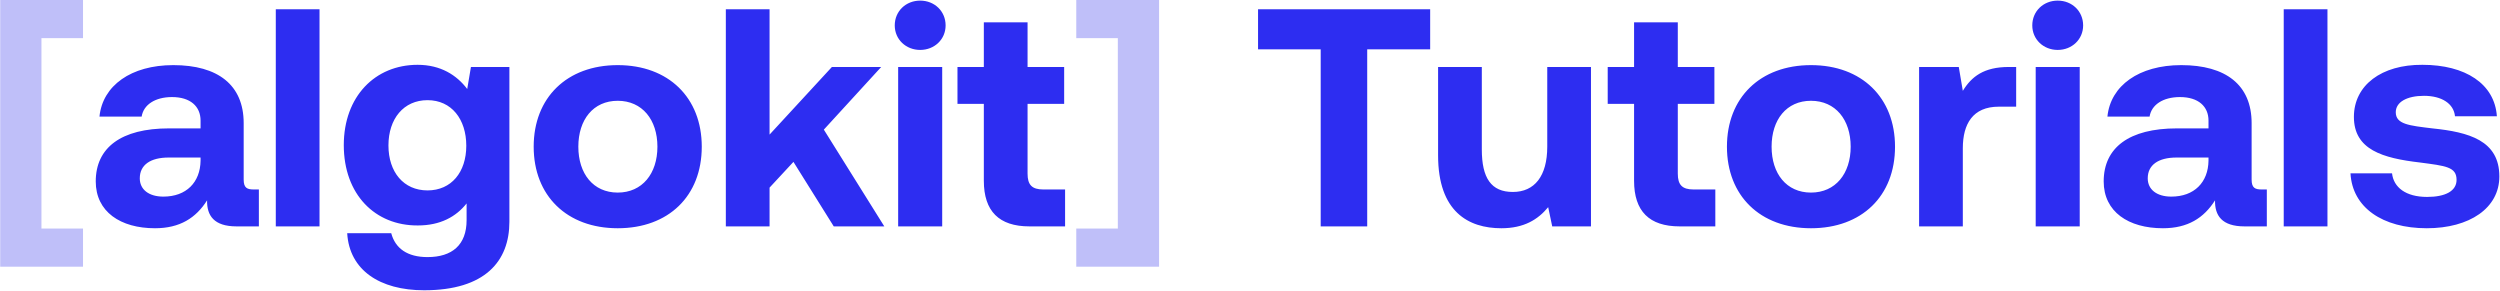
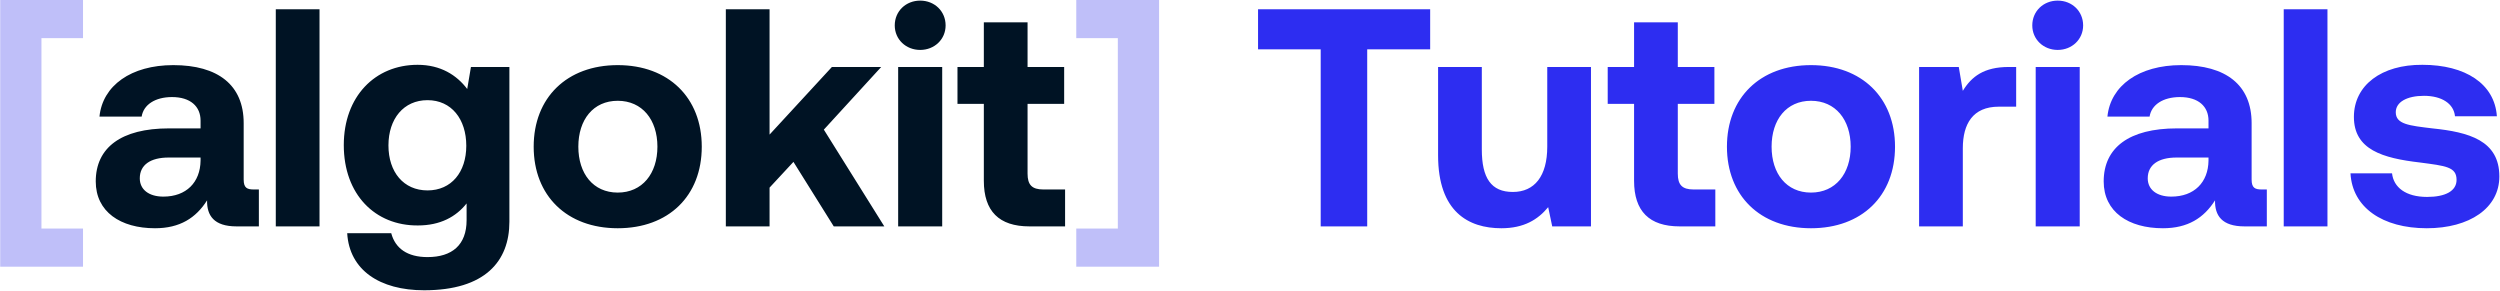
<svg xmlns="http://www.w3.org/2000/svg" width="1281" height="149" viewBox="0 0 1281 149" fill="none">
  <path d="M0.104 136.658V-0.003H42.533V19.543H21.239V117.112H42.533V136.658H0.104ZM593.912 -0.003V136.658H551.483V117.112H572.777V19.543H551.483V-0.003H593.912Z" fill="#BFBFF9" />
-   <path d="M130.104 97.09H132.646V116H121.205C109.605 116 105.95 110.438 106.109 102.652C100.388 111.709 92.125 116.953 79.412 116.953C61.773 116.953 49.061 108.531 49.061 92.958C49.061 75.637 62.091 65.785 86.563 65.785H102.772V61.812C102.772 54.502 97.528 49.735 88.152 49.735C79.412 49.735 73.532 53.708 72.579 59.746H50.968C52.557 43.855 67.176 33.368 88.788 33.368C111.671 33.368 124.86 43.538 124.86 63.084V92.005C124.86 96.295 126.608 97.09 130.104 97.09ZM102.772 82.311V80.722H86.404C77.028 80.722 71.626 84.536 71.626 91.369C71.626 97.09 76.234 100.745 83.703 100.745C95.462 100.745 102.613 93.435 102.772 82.311ZM141.314 116V4.764H163.721V116H141.314ZM239.402 45.603L241.309 34.321H261.013V113.616C261.013 133.798 248.619 148.735 217.314 148.735C194.59 148.735 179.017 138.406 177.904 119.496H200.469C202.535 127.283 208.733 131.732 219.062 131.732C231.615 131.732 239.084 125.535 239.084 112.822V104.241C233.681 111.074 225.577 115.523 214.135 115.523C192.206 115.682 176.156 99.632 176.156 74.366C176.156 49.417 192.206 33.209 213.977 33.209C225.736 33.209 233.999 38.453 239.402 45.603ZM219.062 97.567C231.298 97.567 238.925 88.191 238.925 74.684C238.925 61.018 231.298 51.324 219.062 51.324C206.826 51.324 199.039 60.859 199.039 74.525C199.039 88.191 206.826 97.567 219.062 97.567ZM316.521 116.953C290.46 116.953 273.457 100.268 273.457 75.16C273.457 50.053 290.46 33.368 316.521 33.368C342.582 33.368 359.585 50.053 359.585 75.16C359.585 100.427 342.582 116.953 316.521 116.953ZM316.521 98.679C329.075 98.679 336.861 88.986 336.861 75.16C336.861 61.336 329.075 51.642 316.521 51.642C303.967 51.642 296.34 61.336 296.34 75.16C296.34 88.986 303.967 98.679 316.521 98.679ZM371.918 116V4.764H394.324V68.963L426.265 34.321H451.531L422.133 66.421L453.12 116H427.218L406.56 82.947L394.324 96.136V116H371.918ZM471.5 25.581C464.19 25.581 458.47 20.178 458.47 13.027C458.47 5.717 464.19 0.315 471.5 0.315C478.81 0.315 484.531 5.717 484.531 13.027C484.531 20.178 478.81 25.581 471.5 25.581ZM460.218 116V34.321H482.783V116H460.218ZM504.117 92.64V53.231H490.61V34.321H504.117V11.438H526.524V34.321H545.275V53.231H526.524V88.986C526.524 94.706 528.748 97.09 534.628 97.09H545.751V116H527.477C511.904 116 504.117 108.213 504.117 92.64ZM644.624 25.263V4.764H732.818V25.263H700.559V116H676.723V25.263H644.624ZM792.813 75.16V34.321H815.219V116H795.356L793.29 106.148C788.046 112.504 780.895 116.953 769.295 116.953C752.45 116.953 736.877 108.531 736.877 79.61V34.321H759.283V76.591C759.283 91.21 764.051 98.361 775.174 98.361C786.298 98.361 792.813 90.257 792.813 75.16ZM837.298 92.64V53.231H823.79V34.321H837.298V11.438H859.704V34.321H878.455V53.231H859.704V88.986C859.704 94.706 861.928 97.09 867.808 97.09H878.932V116H860.657C845.084 116 837.298 108.213 837.298 92.64ZM927.946 116.953C901.885 116.953 884.882 100.268 884.882 75.16C884.882 50.053 901.885 33.368 927.946 33.368C954.007 33.368 971.011 50.053 971.011 75.16C971.011 100.427 954.007 116.953 927.946 116.953ZM927.946 98.679C940.5 98.679 948.287 88.986 948.287 75.16C948.287 61.336 940.5 51.642 927.946 51.642C915.393 51.642 907.765 61.336 907.765 75.16C907.765 88.986 915.393 98.679 927.946 98.679ZM1029.27 34.321H1033.08V54.661H1024.18C1010.83 54.661 1005.75 63.56 1005.75 75.955V116H983.343V34.321H1003.68L1005.75 46.557C1010.2 39.247 1016.56 34.321 1029.27 34.321ZM1054.37 25.581C1047.06 25.581 1041.34 20.178 1041.34 13.027C1041.34 5.717 1047.06 0.315 1054.37 0.315C1061.68 0.315 1067.4 5.717 1067.4 13.027C1067.4 20.178 1061.68 25.581 1054.37 25.581ZM1043.09 116V34.321H1065.65V116H1043.09ZM1158.97 97.09H1161.52V116H1150.08C1138.48 116 1134.82 110.438 1134.98 102.652C1129.26 111.709 1121 116.953 1108.28 116.953C1090.64 116.953 1077.93 108.531 1077.93 92.958C1077.93 75.637 1090.96 65.785 1115.43 65.785H1131.64V61.812C1131.64 54.502 1126.4 49.735 1117.02 49.735C1108.28 49.735 1102.4 53.708 1101.45 59.746H1079.84C1081.43 43.855 1096.05 33.368 1117.66 33.368C1140.54 33.368 1153.73 43.538 1153.73 63.084V92.005C1153.73 96.295 1155.48 97.09 1158.97 97.09ZM1131.64 82.311V80.722H1115.27C1105.9 80.722 1100.5 84.536 1100.5 91.369C1100.5 97.09 1105.1 100.745 1112.57 100.745C1124.33 100.745 1131.48 93.435 1131.64 82.311ZM1170.18 116V4.764H1192.59V116H1170.18ZM1204.39 88.827H1225.68C1226.48 95.978 1232.68 100.904 1243.64 100.904C1253.02 100.904 1258.74 97.884 1258.74 92.164C1258.74 85.49 1253.18 85.013 1239.99 83.265C1220.92 81.04 1206.14 76.75 1206.14 59.905C1206.14 43.697 1220.28 33.05 1241.26 33.209C1263.19 33.209 1278.28 42.902 1279.4 59.587H1257.94C1257.31 53.072 1251.11 49.099 1242.05 49.099C1233.31 49.099 1227.59 52.278 1227.59 57.522C1227.59 63.719 1234.58 64.355 1246.34 65.785C1265.09 67.692 1280.67 71.982 1280.67 90.416C1280.67 106.624 1265.41 116.953 1243.48 116.953C1220.76 116.953 1205.34 106.307 1204.39 88.827Z" fill="#2D2DF1" />
+   <path d="M130.104 97.09H132.646V116H121.205C109.605 116 105.95 110.438 106.109 102.652C100.388 111.709 92.125 116.953 79.412 116.953C61.773 116.953 49.061 108.531 49.061 92.958C49.061 75.637 62.091 65.785 86.563 65.785H102.772V61.812C102.772 54.502 97.528 49.735 88.152 49.735C79.412 49.735 73.532 53.708 72.579 59.746H50.968C52.557 43.855 67.176 33.368 88.788 33.368C111.671 33.368 124.86 43.538 124.86 63.084V92.005C124.86 96.295 126.608 97.09 130.104 97.09ZM102.772 82.311V80.722H86.404C77.028 80.722 71.626 84.536 71.626 91.369C71.626 97.09 76.234 100.745 83.703 100.745C95.462 100.745 102.613 93.435 102.772 82.311ZM141.314 116V4.764H163.721V116H141.314ZM239.402 45.603L241.309 34.321H261.013V113.616C261.013 133.798 248.619 148.735 217.314 148.735C194.59 148.735 179.017 138.406 177.904 119.496H200.469C202.535 127.283 208.733 131.732 219.062 131.732C231.615 131.732 239.084 125.535 239.084 112.822V104.241C233.681 111.074 225.577 115.523 214.135 115.523C192.206 115.682 176.156 99.632 176.156 74.366C176.156 49.417 192.206 33.209 213.977 33.209C225.736 33.209 233.999 38.453 239.402 45.603ZM219.062 97.567C231.298 97.567 238.925 88.191 238.925 74.684C238.925 61.018 231.298 51.324 219.062 51.324C206.826 51.324 199.039 60.859 199.039 74.525C199.039 88.191 206.826 97.567 219.062 97.567ZM316.521 116.953C290.46 116.953 273.457 100.268 273.457 75.16C273.457 50.053 290.46 33.368 316.521 33.368C342.582 33.368 359.585 50.053 359.585 75.16C359.585 100.427 342.582 116.953 316.521 116.953ZM316.521 98.679C329.075 98.679 336.861 88.986 336.861 75.16C336.861 61.336 329.075 51.642 316.521 51.642C303.967 51.642 296.34 61.336 296.34 75.16C296.34 88.986 303.967 98.679 316.521 98.679ZM371.918 116V4.764H394.324V68.963L426.265 34.321H451.531L422.133 66.421L453.12 116H427.218L406.56 82.947L394.324 96.136V116H371.918ZM471.5 25.581C464.19 25.581 458.47 20.178 458.47 13.027C458.47 5.717 464.19 0.315 471.5 0.315C478.81 0.315 484.531 5.717 484.531 13.027C484.531 20.178 478.81 25.581 471.5 25.581ZM460.218 116V34.321H482.783V116H460.218ZM504.117 92.64V53.231H490.61V34.321H504.117V11.438H526.524V34.321H545.275V53.231H526.524V88.986C526.524 94.706 528.748 97.09 534.628 97.09H545.751V116H527.477C511.904 116 504.117 108.213 504.117 92.64Z" fill="#001324" />
+   <path d="M644.624 25.263V4.764H732.818V25.263H700.559V116H676.723V25.263H644.624ZM792.813 75.16V34.321H815.219V116H795.356L793.29 106.148C788.046 112.504 780.895 116.953 769.295 116.953C752.45 116.953 736.877 108.531 736.877 79.61V34.321H759.283V76.591C759.283 91.21 764.051 98.361 775.174 98.361C786.298 98.361 792.813 90.257 792.813 75.16ZM837.298 92.64V53.231H823.79V34.321H837.298V11.438H859.704V34.321H878.455V53.231H859.704V88.986C859.704 94.706 861.928 97.09 867.808 97.09H878.932V116H860.657C845.084 116 837.298 108.213 837.298 92.64ZM927.946 116.953C901.885 116.953 884.882 100.268 884.882 75.16C884.882 50.053 901.885 33.368 927.946 33.368C954.007 33.368 971.011 50.053 971.011 75.16C971.011 100.427 954.007 116.953 927.946 116.953ZM927.946 98.679C940.5 98.679 948.287 88.986 948.287 75.16C948.287 61.336 940.5 51.642 927.946 51.642C915.393 51.642 907.765 61.336 907.765 75.16C907.765 88.986 915.393 98.679 927.946 98.679ZM1029.27 34.321H1033.08V54.661H1024.18C1010.83 54.661 1005.75 63.56 1005.75 75.955V116H983.343V34.321H1003.68L1005.75 46.557C1010.2 39.247 1016.56 34.321 1029.27 34.321ZM1054.37 25.581C1047.06 25.581 1041.34 20.178 1041.34 13.027C1041.34 5.717 1047.06 0.315 1054.37 0.315C1061.68 0.315 1067.4 5.717 1067.4 13.027C1067.4 20.178 1061.68 25.581 1054.37 25.581ZM1043.09 116V34.321H1065.65V116H1043.09ZM1158.97 97.09H1161.52V116H1150.08C1138.48 116 1134.82 110.438 1134.98 102.652C1129.26 111.709 1121 116.953 1108.28 116.953C1090.64 116.953 1077.93 108.531 1077.93 92.958C1077.93 75.637 1090.96 65.785 1115.43 65.785H1131.64V61.812C1131.64 54.502 1126.4 49.735 1117.02 49.735C1108.28 49.735 1102.4 53.708 1101.45 59.746H1079.84C1081.43 43.855 1096.05 33.368 1117.66 33.368C1140.54 33.368 1153.73 43.538 1153.73 63.084V92.005C1153.73 96.295 1155.48 97.09 1158.97 97.09ZM1131.64 82.311V80.722H1115.27C1105.9 80.722 1100.5 84.536 1100.5 91.369C1100.5 97.09 1105.1 100.745 1112.57 100.745C1124.33 100.745 1131.48 93.435 1131.64 82.311ZM1170.18 116V4.764H1192.59V116H1170.18ZM1204.39 88.827H1225.68C1226.48 95.978 1232.68 100.904 1243.64 100.904C1253.02 100.904 1258.74 97.884 1258.74 92.164C1258.74 85.49 1253.18 85.013 1239.99 83.265C1220.92 81.04 1206.14 76.75 1206.14 59.905C1206.14 43.697 1220.28 33.05 1241.26 33.209C1263.19 33.209 1278.28 42.902 1279.4 59.587H1257.94C1257.31 53.072 1251.11 49.099 1242.05 49.099C1233.31 49.099 1227.59 52.278 1227.59 57.522C1227.59 63.719 1234.58 64.355 1246.34 65.785C1265.09 67.692 1280.67 71.982 1280.67 90.416C1280.67 106.624 1265.41 116.953 1243.48 116.953C1220.76 116.953 1205.34 106.307 1204.39 88.827Z" fill="#2D2DF1" />
</svg>
